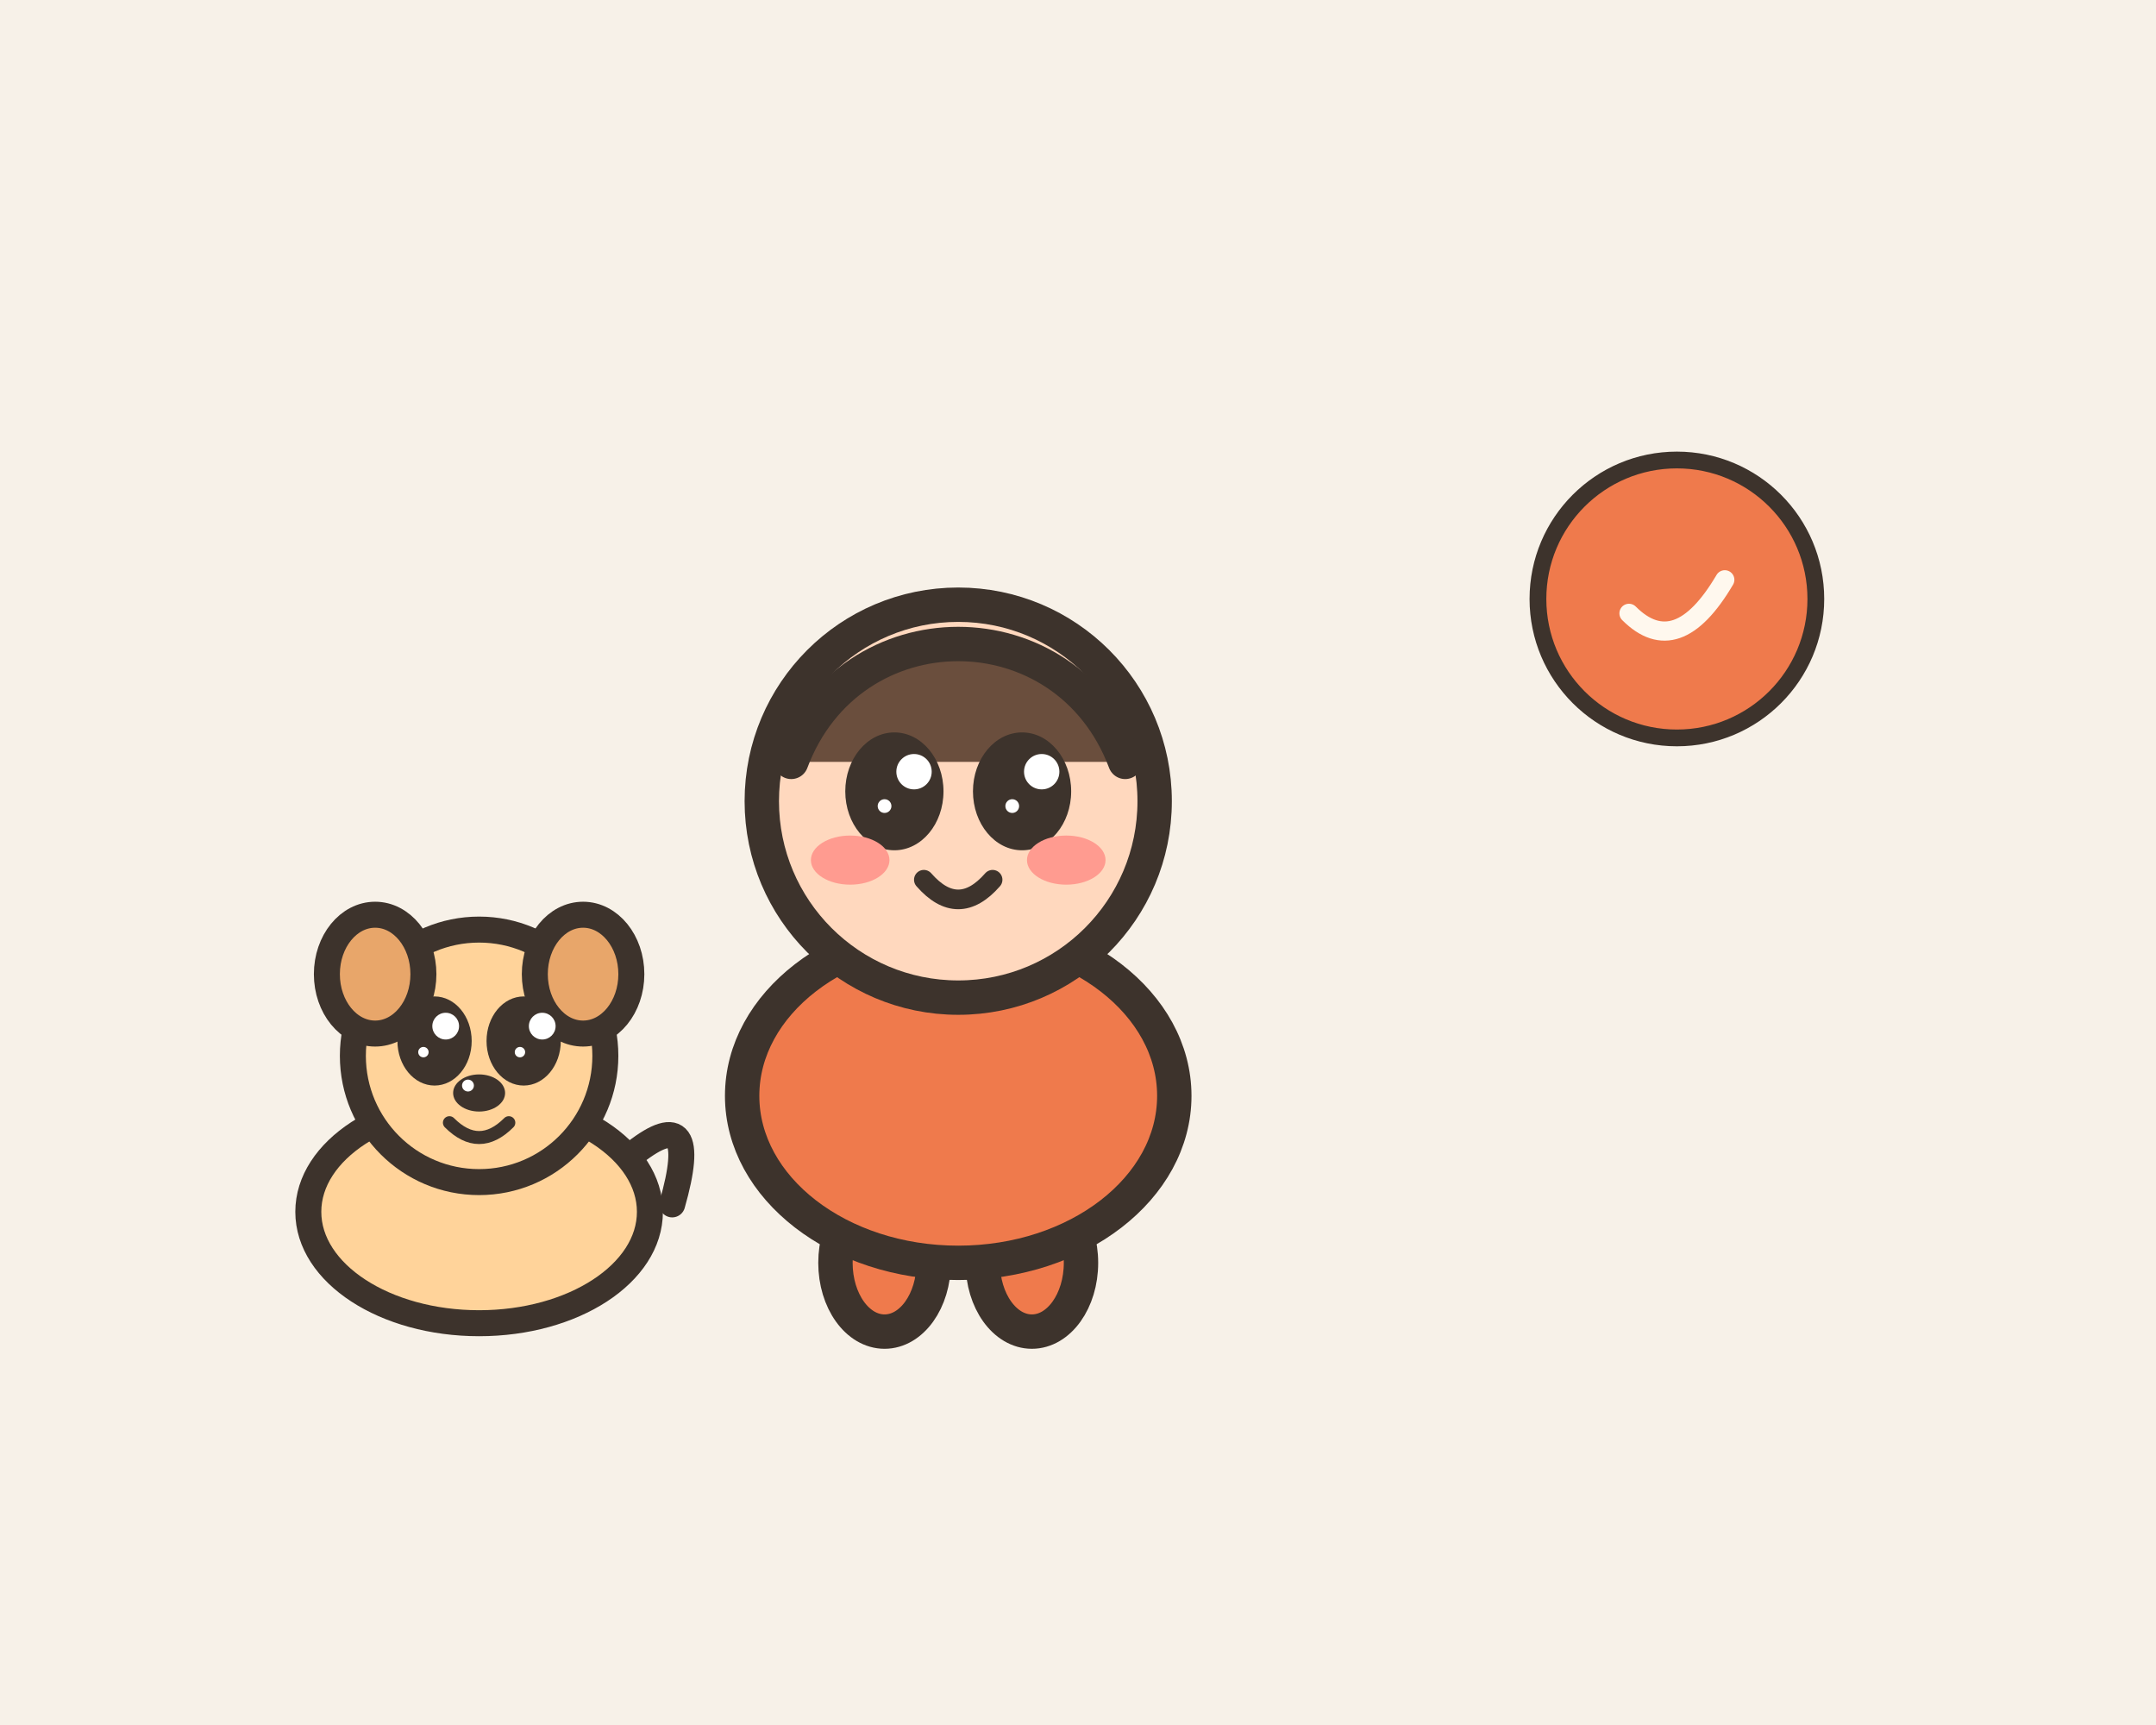
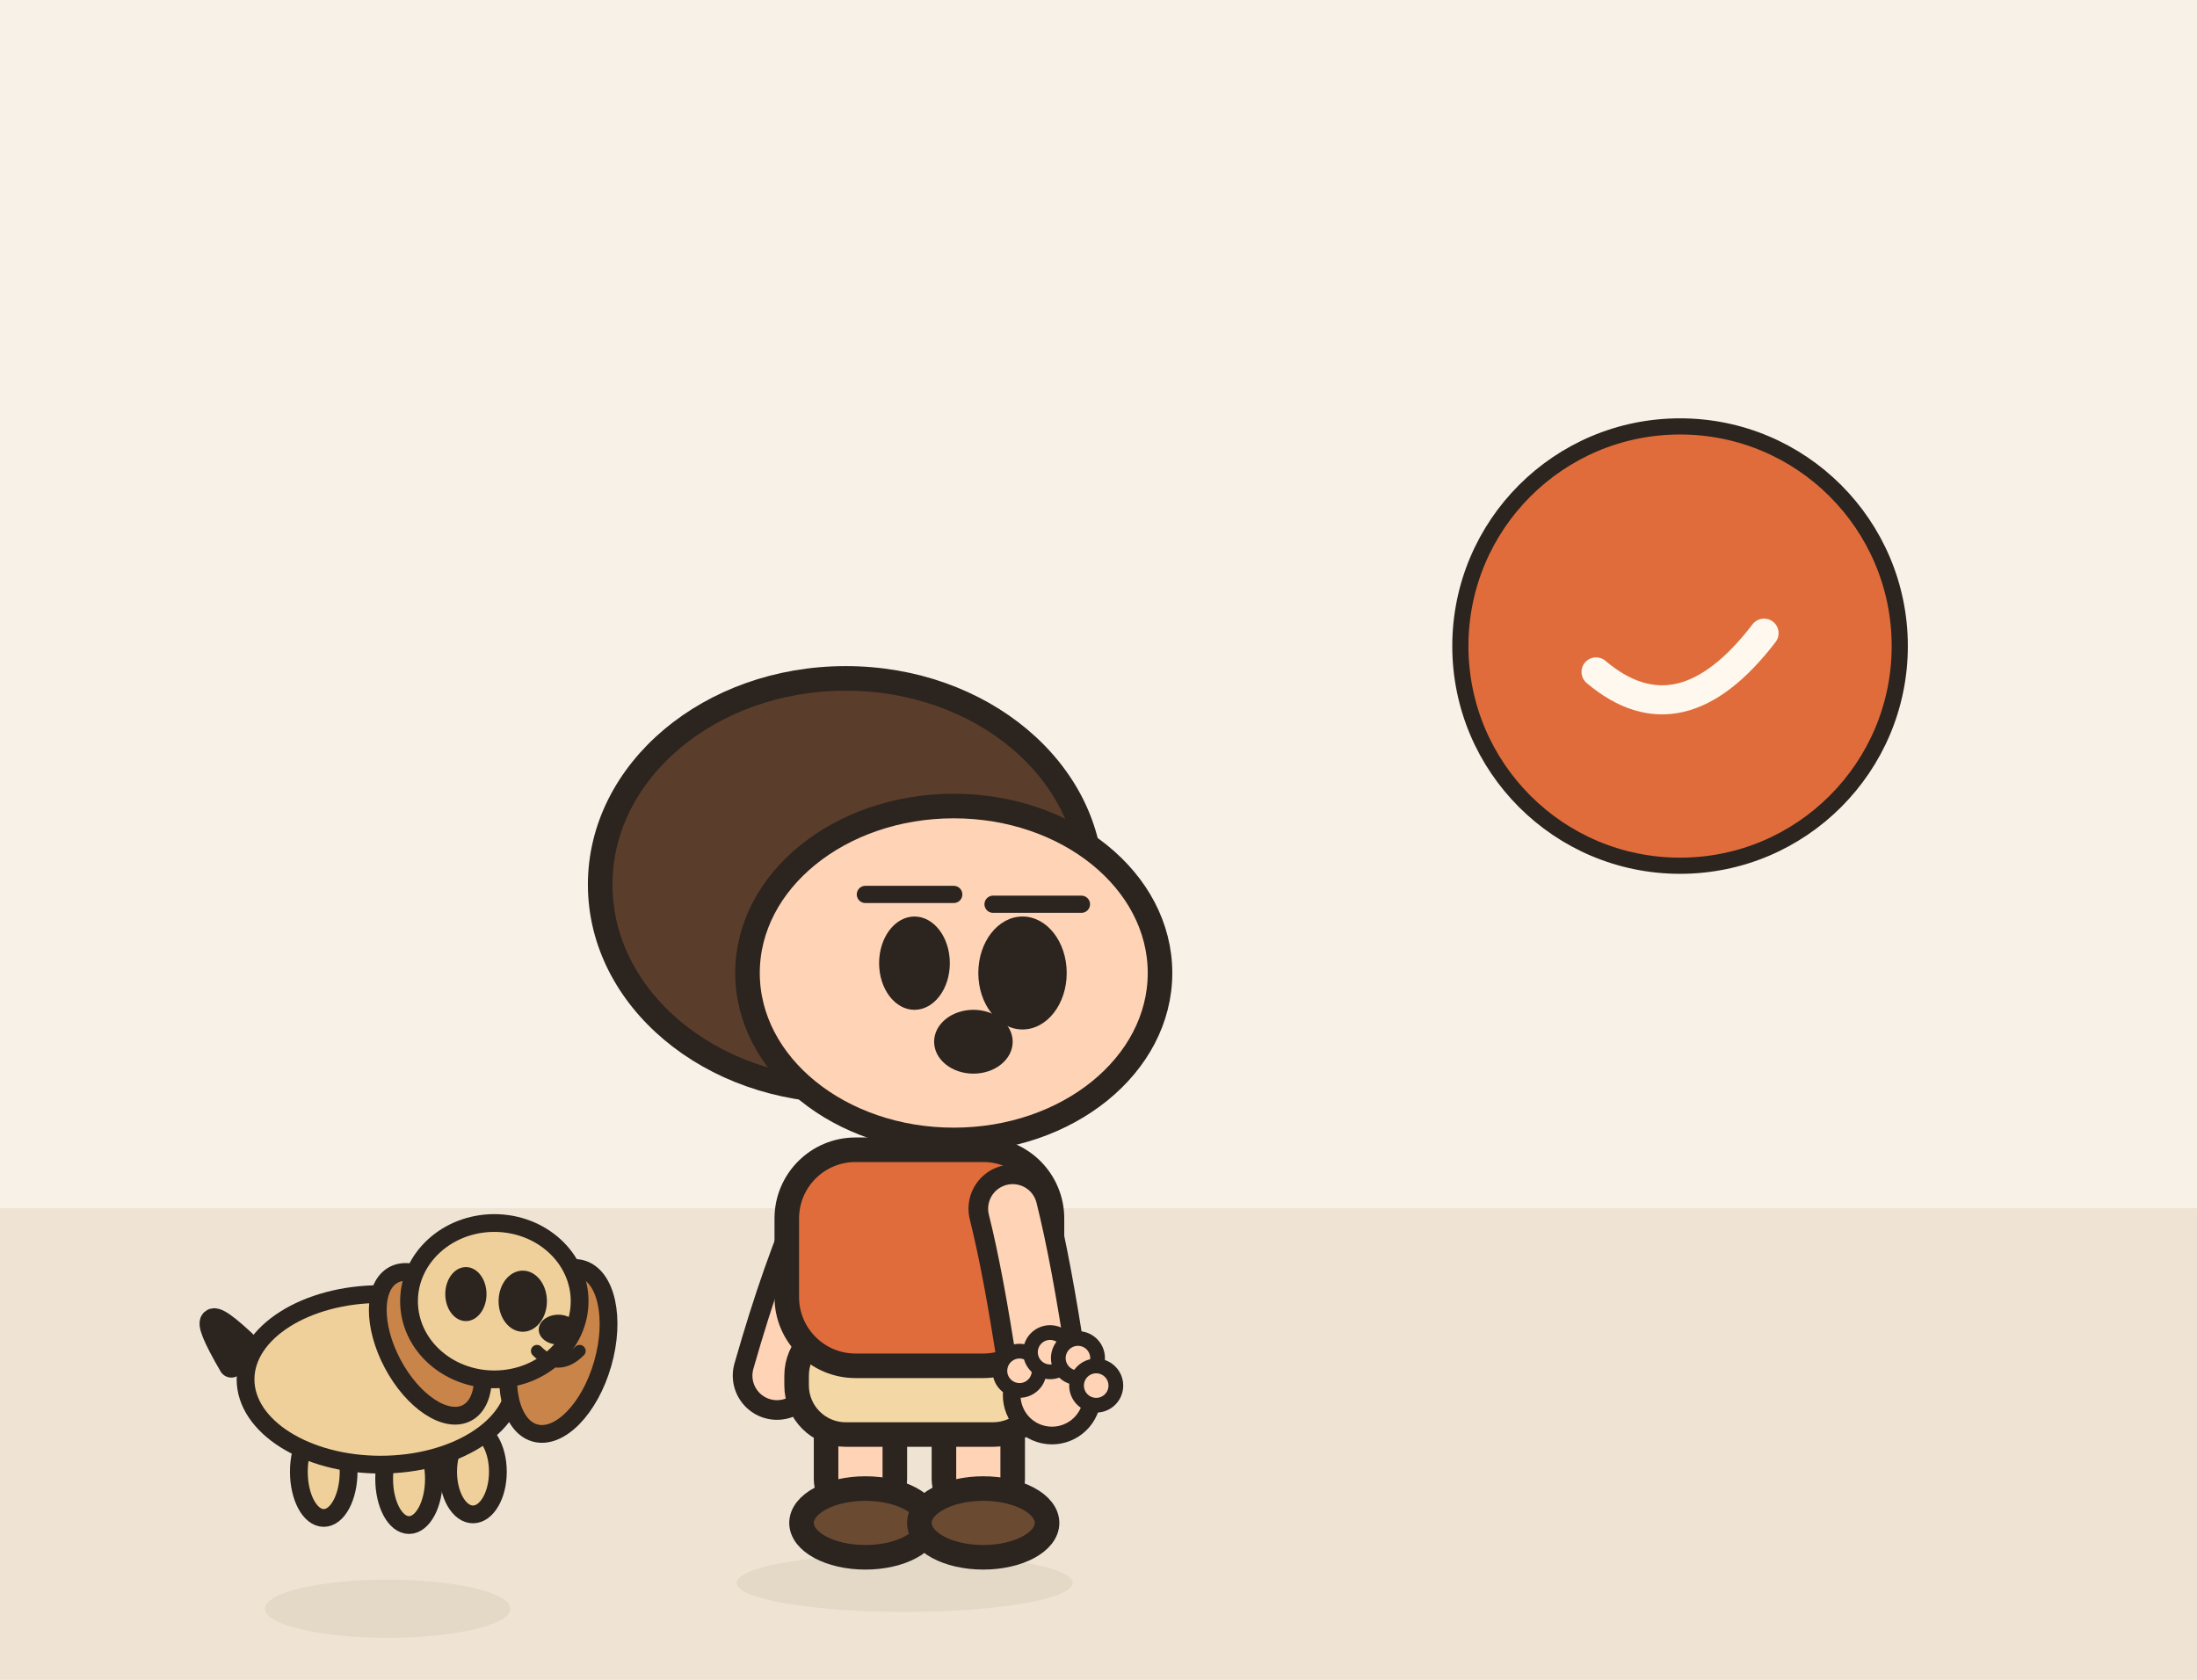
- <svg xmlns="http://www.w3.org/2000/svg" viewBox="0 0 900 720" width="900" height="720">
-   <rect width="900" height="720" fill="#f7f1e8" />
-   <g transform="translate(400 400) scale(2.05)">
-     <ellipse cx="-32" cy="30" rx="11" ry="15" fill="#ffd8be" stroke="#3d332c" stroke-width="7" stroke-linecap="round" stroke-linejoin="round" />
-     <ellipse cx="32" cy="30" rx="11" ry="15" fill="#ffd8be" stroke="#3d332c" stroke-width="7" stroke-linecap="round" stroke-linejoin="round" />
-     <ellipse cx="-15" cy="62" rx="10" ry="14" fill="#ef7a4c" stroke="#3d332c" stroke-width="7" stroke-linecap="round" stroke-linejoin="round" />
-     <ellipse cx="15" cy="62" rx="10" ry="14" fill="#ef7a4c" stroke="#3d332c" stroke-width="7" stroke-linecap="round" stroke-linejoin="round" />
-     <ellipse cx="0" cy="28" rx="44" ry="34" fill="#ef7a4c" stroke="#3d332c" stroke-width="7" stroke-linecap="round" stroke-linejoin="round" />
-     <circle cx="0" cy="-32" r="40" fill="#ffd8be" stroke="#3d332c" stroke-width="7" stroke-linecap="round" stroke-linejoin="round" />
-     <path d="M-34 -40 C -22 -72, 22 -72, 34 -40" fill="#6a4e3d" stroke="#3d332c" stroke-width="7" stroke-linecap="round" stroke-linejoin="round" />
-     <ellipse cx="-13" cy="-34" rx="10" ry="12" fill="#3d332c" />
-     <ellipse cx="13" cy="-34" rx="10" ry="12" fill="#3d332c" />
-     <circle cx="-9" cy="-38" r="3.6" fill="#fff" />
-     <circle cx="17" cy="-38" r="3.6" fill="#fff" />
-     <circle cx="-15" cy="-31" r="1.4" fill="#fff" />
-     <circle cx="11" cy="-31" r="1.4" fill="#fff" />
-     <ellipse cx="-22" cy="-20" rx="8" ry="5" fill="#ff9b90" />
-     <ellipse cx="22" cy="-20" rx="8" ry="5" fill="#ff9b90" />
-     <path d="M-7 -16 Q 0 -8 7 -16" fill="none" stroke="#3d332c" stroke-width="4" stroke-linecap="round" />
+ <svg xmlns="http://www.w3.org/2000/svg" viewBox="0 0 680 520" width="680" height="520">
+   <rect width="680" height="520" fill="#f7f1e8" />
+   <rect x="0" y="374" width="680" height="146" fill="#efe4d4" />
+   <ellipse cx="280" cy="490" rx="52" ry="9" fill="#d9cbb8" opacity=".5" />
+   <ellipse cx="120" cy="498" rx="38" ry="9" fill="#d9cbb8" opacity=".5" />
+   <g transform="translate(280 286) scale(1.52,1.52)">
+     <path d="M-14 58 Q -20 71 -26 92" fill="none" stroke="#2b241f" stroke-width="18" stroke-linecap="round" />
+     <path d="M-14 58 Q -20 71 -26 92" fill="none" stroke="#ffd3b5" stroke-width="10" stroke-linecap="round" />
+     <rect x="-16" y="98" width="14" height="22" rx="7" fill="#ffd3b5" stroke="#2b241f" stroke-width="5" stroke-linecap="round" stroke-linejoin="round" />
+     <rect x="8" y="98" width="14" height="22" rx="7" fill="#ffd3b5" stroke="#2b241f" stroke-width="5" stroke-linecap="round" stroke-linejoin="round" />
+     <ellipse cx="-8" cy="122" rx="13" ry="7" fill="#6b4a32" stroke="#2b241f" stroke-width="5" stroke-linecap="round" stroke-linejoin="round" />
+     <ellipse cx="16" cy="122" rx="13" ry="7" fill="#6b4a32" stroke="#2b241f" stroke-width="5" stroke-linecap="round" stroke-linejoin="round" />
+     <rect x="-22" y="82" width="50" height="22" rx="10" fill="#f3d7a4" stroke="#2b241f" stroke-width="5" stroke-linecap="round" stroke-linejoin="round" />
+     <rect x="-24" y="46" width="54" height="44" rx="14" fill="#e06c3c" stroke="#2b241f" stroke-width="5" stroke-linecap="round" stroke-linejoin="round" />
+     <ellipse cx="-12" cy="-8" rx="50" ry="42" fill="#5a3d2b" stroke="#2b241f" stroke-width="5" stroke-linecap="round" stroke-linejoin="round" />
+     <ellipse cx="10" cy="10" rx="42" ry="34" fill="#ffd3b5" stroke="#2b241f" stroke-width="5" stroke-linecap="round" stroke-linejoin="round" />
+     <ellipse cx="2" cy="8" rx="7.2" ry="9.5" fill="#2b241f" />
+     <ellipse cx="24" cy="10" rx="9" ry="11.5" fill="#2b241f" />
+     <path d="M-8 -6 H 10" fill="none" stroke="#2b241f" stroke-width="3.5" stroke-linecap="round" stroke-linejoin="round" />
+     <path d="M18 -4 H 36" fill="none" stroke="#2b241f" stroke-width="3.5" stroke-linecap="round" stroke-linejoin="round" />
+     <ellipse cx="14" cy="24" rx="8" ry="6.5" fill="#2b241f" />
+     <path d="M22 58 Q 25 70 28 90" fill="none" stroke="#2b241f" stroke-width="18" stroke-linecap="round" />
+     <path d="M22 58 Q 25 70 28 90" fill="none" stroke="#ffd3b5" stroke-width="10" stroke-linecap="round" />
+     <g transform="translate(30 96) rotate(12)">
+       <circle r="8.2" fill="#ffd3b5" stroke="#2b241f" stroke-width="3.6" stroke-linecap="round" stroke-linejoin="round" />
+       <circle cx="-7.5" cy="-3.5" r="4" fill="#ffd3b5" stroke="#2b241f" stroke-width="3" stroke-linecap="round" stroke-linejoin="round" />
+       <circle cx="-2.2" cy="-8.5" r="4" fill="#ffd3b5" stroke="#2b241f" stroke-width="3" stroke-linecap="round" stroke-linejoin="round" />
+       <circle cx="3.6" cy="-8.5" r="4" fill="#ffd3b5" stroke="#2b241f" stroke-width="3" stroke-linecap="round" stroke-linejoin="round" />
+       <circle cx="8.4" cy="-3.8" r="4" fill="#ffd3b5" stroke="#2b241f" stroke-width="3" stroke-linecap="round" stroke-linejoin="round" />
+     </g>
  </g>
-   <g transform="translate(200 450) scale(1.55)">
-     <ellipse cx="0" cy="36" rx="46" ry="30" fill="#ffd39a" stroke="#3d332c" stroke-width="7" stroke-linecap="round" stroke-linejoin="round" />
-     <circle cx="0" cy="-6" r="34" fill="#ffd39a" stroke="#3d332c" stroke-width="7" stroke-linecap="round" stroke-linejoin="round" />
-     <ellipse cx="-28" cy="-28" rx="13" ry="16" fill="#e8a66a" stroke="#3d332c" stroke-width="7" stroke-linecap="round" stroke-linejoin="round" />
-     <ellipse cx="28" cy="-28" rx="13" ry="16" fill="#e8a66a" stroke="#3d332c" stroke-width="7" stroke-linecap="round" stroke-linejoin="round" />
-     <ellipse cx="-12" cy="-10" rx="10" ry="12" fill="#3d332c" />
-     <ellipse cx="12" cy="-10" rx="10" ry="12" fill="#3d332c" />
-     <circle cx="-9" cy="-14" r="3.6" fill="#fff" />
-     <circle cx="17" cy="-14" r="3.6" fill="#fff" />
-     <circle cx="-15" cy="-7" r="1.4" fill="#fff" />
-     <circle cx="11" cy="-7" r="1.4" fill="#fff" />
-     <ellipse cx="0" cy="4" rx="7" ry="5" fill="#3d332c" />
-     <circle cx="-3" cy="2" r="1.6" fill="#fff" />
-     <path d="M-8 12 Q 0 20 8 12" fill="none" stroke="#3d332c" stroke-width="3.5" stroke-linecap="round" />
-     <path d="M42 20 Q 60 6 52 34" fill="none" stroke="#3d332c" stroke-width="7" stroke-linecap="round" stroke-linejoin="round" />
+   <g transform="translate(120 405) scale(1.1,1.1)">
+     <ellipse cx="-18" cy="46" rx="7" ry="13" fill="#f0d09a" stroke="#2b241f" stroke-width="5" stroke-linecap="round" stroke-linejoin="round" />
+     <ellipse cx="6" cy="48" rx="7" ry="13" fill="#f0d09a" stroke="#2b241f" stroke-width="5" stroke-linecap="round" stroke-linejoin="round" />
+     <ellipse cx="24" cy="46" rx="7" ry="12" fill="#f0d09a" stroke="#2b241f" stroke-width="5" stroke-linecap="round" stroke-linejoin="round" />
+     <path d="M-36 14 Q -58 -8 -44 16" fill="none" stroke="#2b241f" stroke-width="7" stroke-linecap="round" stroke-linejoin="round" />
+     <ellipse cx="-2" cy="20" rx="38" ry="24" fill="#f0d09a" stroke="#2b241f" stroke-width="5" stroke-linecap="round" stroke-linejoin="round" />
+     <ellipse cx="12" cy="10" rx="12" ry="22" transform="rotate(-28 12 10)" fill="#c9844a" stroke="#2b241f" stroke-width="5" stroke-linecap="round" stroke-linejoin="round" />
+     <ellipse cx="48" cy="12" rx="13" ry="24" transform="rotate(16 48 12)" fill="#c9844a" stroke="#2b241f" stroke-width="5" stroke-linecap="round" stroke-linejoin="round" />
+     <ellipse cx="30" cy="-2" rx="24" ry="22" fill="#f0d09a" stroke="#2b241f" stroke-width="5" stroke-linecap="round" stroke-linejoin="round" />
+     <ellipse cx="22" cy="-4" rx="5.8" ry="7.6" fill="#2b241f" />
+     <ellipse cx="38" cy="-2" rx="6.8" ry="8.6" fill="#2b241f" />
+     <ellipse cx="48" cy="6" rx="5.5" ry="4.2" fill="#2b241f" />
+     <path d="M42 12 Q 48 18 54 12" fill="none" stroke="#2b241f" stroke-width="3.4" stroke-linecap="round" stroke-linejoin="round" />
  </g>
-   <g transform="translate(700 250)">
-     <circle r="58" fill="#ef7a4c" stroke="#3d332c" stroke-width="7" stroke-linecap="round" stroke-linejoin="round" />
-     <path d="M-20 6 Q 0 26 20 -8" fill="none" stroke="#fff8ee" stroke-width="8" stroke-linecap="round" />
+   <g transform="translate(520 200)">
+     <circle r="68" fill="#e06c3c" stroke="#2b241f" stroke-width="5" stroke-linecap="round" stroke-linejoin="round" />
+     <path d="M-26 8 Q 0 30 26 -4" fill="none" stroke="#fff8ee" stroke-width="9" stroke-linecap="round" />
  </g>
</svg>
